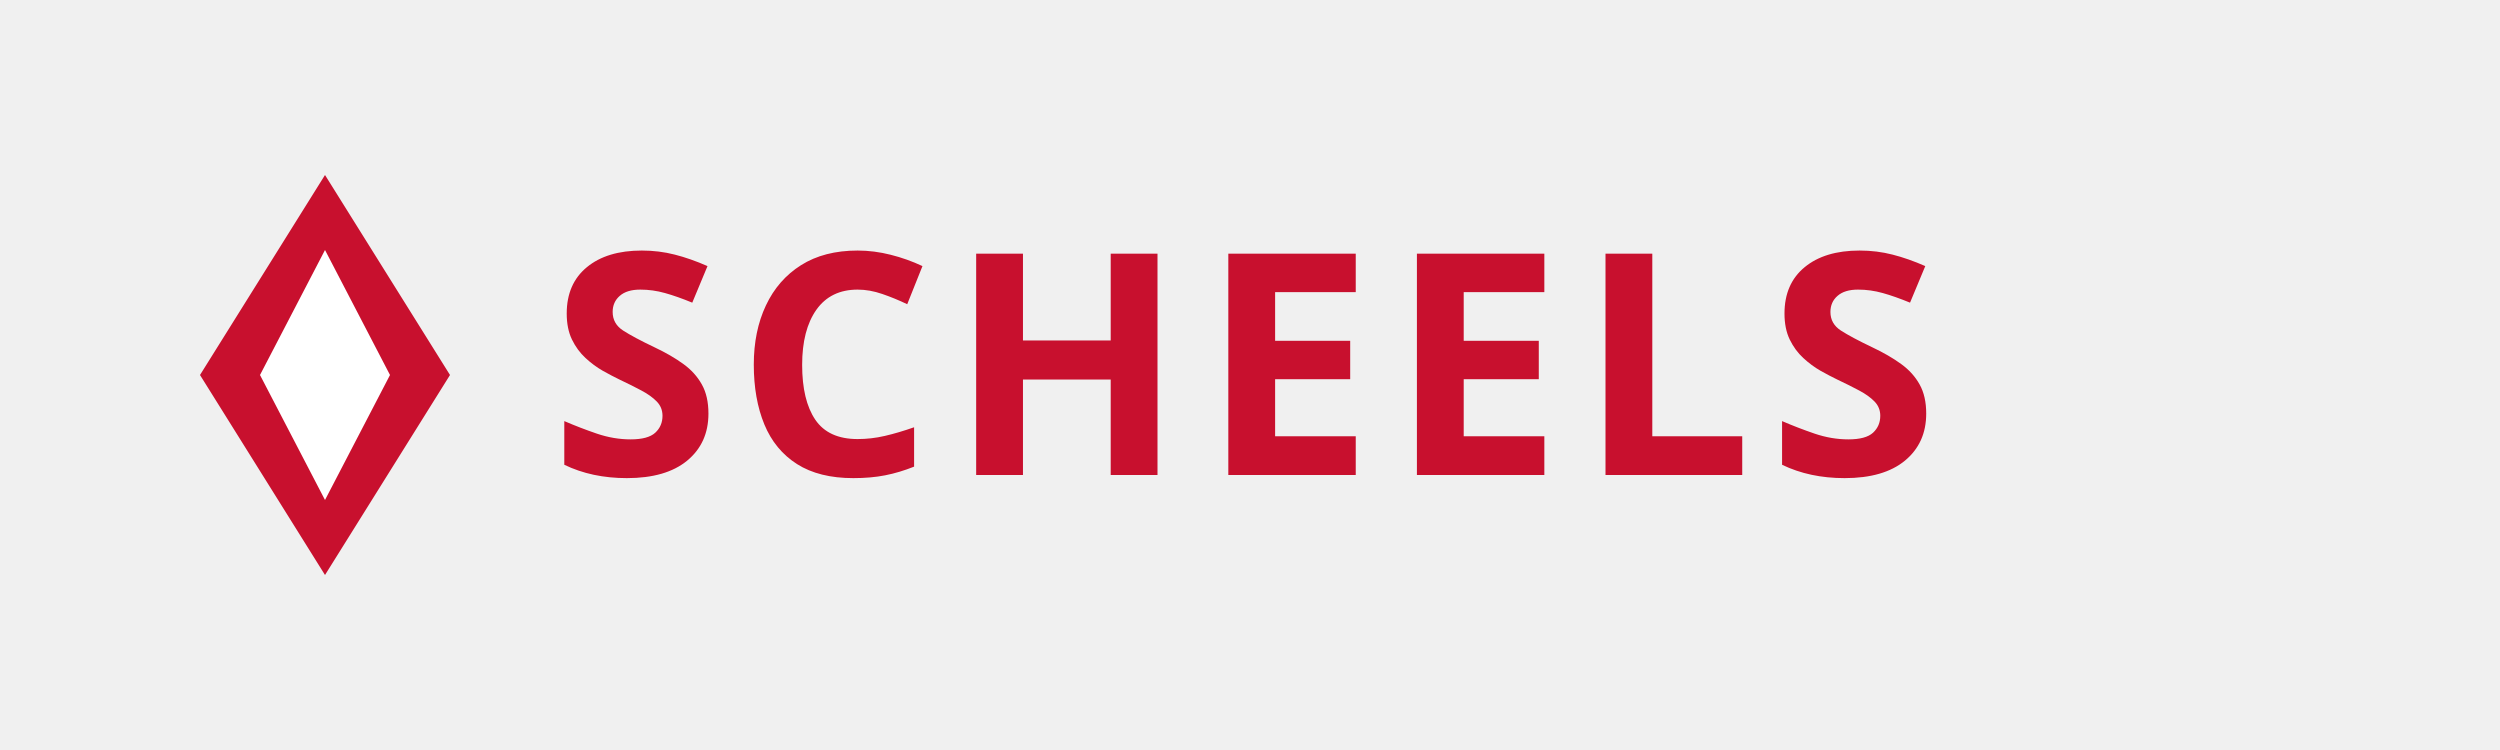
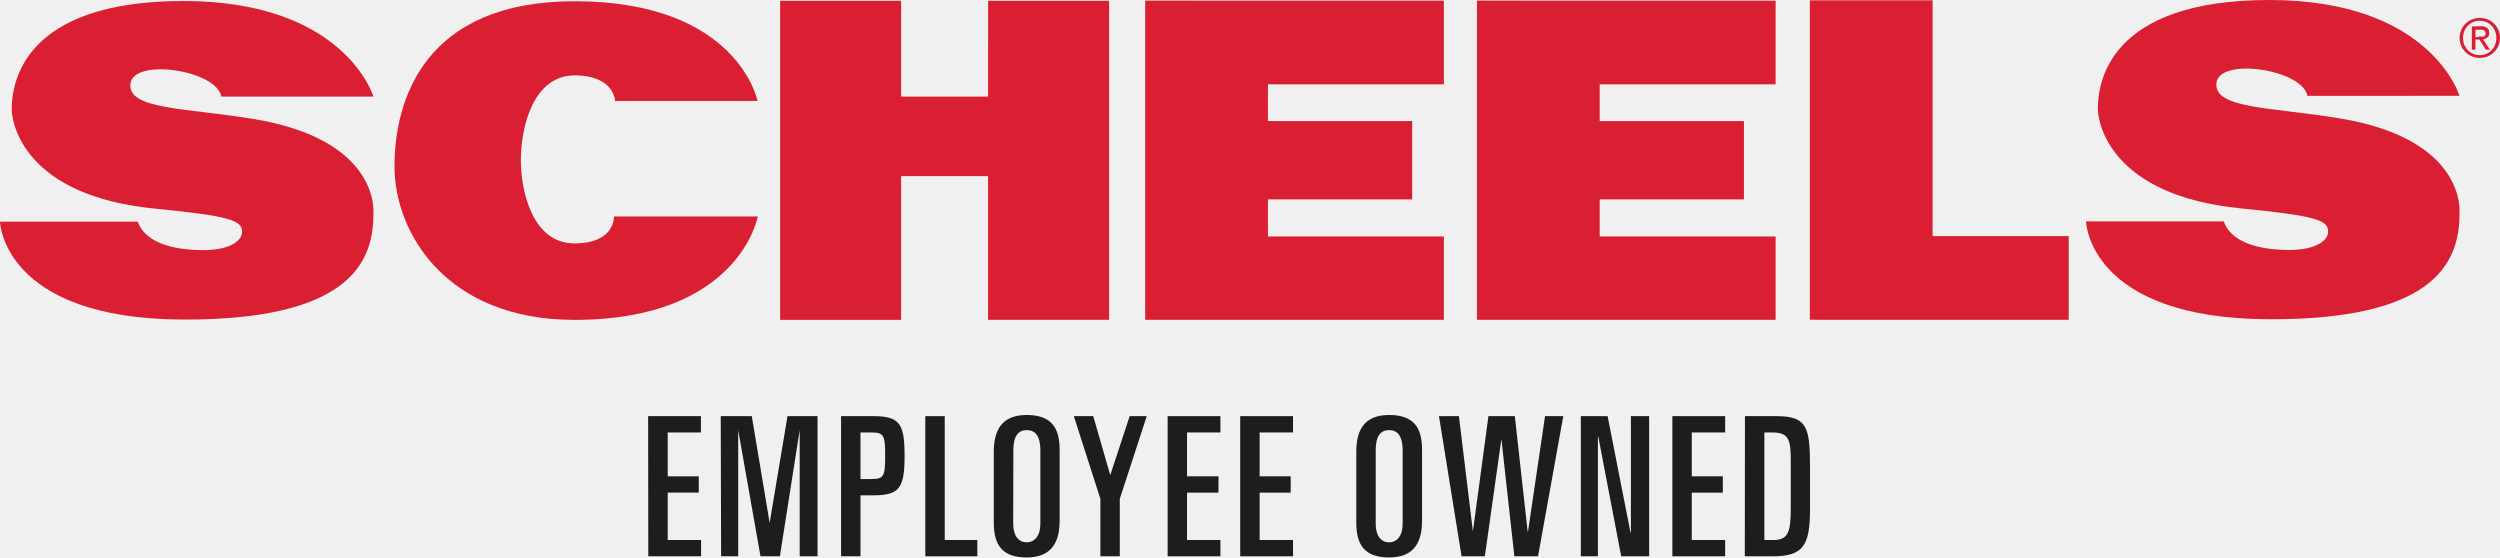
- <svg xmlns="http://www.w3.org/2000/svg" viewBox="0 0 500 150" width="500" height="150">
-   <rect width="500" height="150" fill="transparent" />
-   <g transform="translate(25, 25)">
-     <path d="M 40 10 L 65 50 L 40 90 L 15 50 Z" fill="#C8102E" />
-     <path d="M 40 25 L 53 50 L 40 75 L 27 50 Z" fill="#FFFFFF" />
-     <text x="85" y="70" font-family="'Arial Black', 'Impact', sans-serif" font-weight="900" font-size="62" fill="#C8102E" letter-spacing="3">SCHEELS</text>
+ <svg xmlns="http://www.w3.org/2000/svg" viewBox="0 0 322 71.8">
+   <defs>
+     <style>.cls-1{fill:#da1f33;}.cls-2{fill:#1c1d1d;}</style>
+   </defs>
+   <g id="Layer_2" data-name="Layer 2">
+     <g id="Layer_1-2" data-name="Layer 1">
+       <path class="cls-1" d="M48.1,12.44S44.45.13,23.63.13,1.52,10.84,1.51,14.06c0,1.8,1.59,11.16,18.44,12.81,9.66.95,11.25,1.51,11.23,3,0,1.11-1.5,2.31-4.87,2.35-3,0-7.43-.52-8.57-3.67H0S.32,41.09,23.61,41.16c20.75.05,24.53-6.92,24.48-13.6,0,0,1.1-9.52-15.46-12.24-8.83-1.45-16.21-1.2-15.83-4.54S27.88,9,28.51,12.44Z" />
+       <path class="cls-1" d="M79.22,13H97.57S95.05.16,74,.16C54.61.16,50.81,12.93,50.81,21.44S57.46,41.21,74,41.2c21.21,0,23.61-13.3,23.6-13.32H79.08s.19,3.47-5.11,3.47-6.89-6.56-6.88-10.73C67.1,16,68.85,9.71,74,9.71S79.22,13,79.22,13Z" />
+       <polygon class="cls-1" points="127.26 12.44 116.06 12.44 116.06 0.1 100.48 0.1 100.48 41.2 116.06 41.2 116.06 22.69 127.26 22.69 127.26 41.19 142.85 41.19 142.85 0.1 127.27 0.1 127.26 12.44" />
+       <polygon class="cls-1" points="185.97 10.86 185.97 0.09 147.5 0.08 147.5 41.19 185.97 41.19 185.97 30.46 163.31 30.46 163.31 25.68 181.89 25.68 181.89 15.59 163.31 15.59 163.31 10.86 185.97 10.86 185.97 10.86" />
+       <polygon class="cls-1" points="248.92 0.06 248.92 0.04 233.11 0.04 233.11 41.18 233.97 41.18 233.97 41.19 266.45 41.19 266.45 30.41 248.92 30.41 248.92 0.06 248.92 0.06" />
+       <path class="cls-1" d="M319.34,4.71h.3a.71.71,0,0,0,.26,0,.52.52,0,0,0,.18-.15.55.55,0,0,0,.06-.28.43.43,0,0,0-.06-.24.4.4,0,0,0-.15-.14,1.14,1.14,0,0,0-.22-.07h-.87v1Zm.21-1.33a1.25,1.25,0,0,1,.8.21.77.77,0,0,1,.26.65.7.7,0,0,1-.23.59,1,1,0,0,1-.56.22l.87,1.35h-.51l-.83-1.31h-.51V6.4h-.47v-3ZM317.4,5.76a2.13,2.13,0,0,0,.46.7,2,2,0,0,0,.68.47,2.15,2.15,0,0,0,.85.17,2.22,2.22,0,0,0,.85-.17,2,2,0,0,0,.67-.47,2.13,2.13,0,0,0,.46-.7,2.3,2.3,0,0,0,.16-.88,2.28,2.28,0,0,0-.16-.87,2.24,2.24,0,0,0-.46-.7,2.1,2.1,0,0,0-.67-.46,2.22,2.22,0,0,0-.85-.17,2.14,2.14,0,0,0-1.53.63,2.24,2.24,0,0,0-.46.7,2.47,2.47,0,0,0,0,1.75ZM317,3.86a2.77,2.77,0,0,1,.56-.82,2.63,2.63,0,0,1,.84-.54,2.67,2.67,0,0,1,1-.2,2.64,2.64,0,0,1,1,.2,2.53,2.53,0,0,1,1.39,1.36,2.48,2.48,0,0,1,.21,1,2.59,2.59,0,0,1-.77,1.86,2.46,2.46,0,0,1-.83.55,2.63,2.63,0,0,1-1,.19,2.67,2.67,0,0,1-1-.19,2.5,2.5,0,0,1-.84-.55,2.77,2.77,0,0,1-.56-.82,2.58,2.58,0,0,1-.21-1,2.48,2.48,0,0,1,.21-1Z" />
+       <polygon class="cls-1" points="228.7 10.86 228.7 0.09 190.23 0.08 190.23 41.19 228.7 41.19 228.7 30.46 206.04 30.46 206.04 25.68 224.62 25.68 224.62 15.59 206.04 15.59 206.04 10.86 228.7 10.86 228.7 10.86" />
+       <path class="cls-1" d="M316.78,12.34S313.13,0,292.31,0s-22.1,10.73-22.11,14c0,1.8,1.59,11.18,18.43,12.84,9.66.95,11.25,1.51,11.23,3,0,1.12-1.5,2.31-4.86,2.36-3,0-7.44-.52-8.58-3.68H268.68s.32,12.54,23.61,12.6c20.75.06,24.54-6.93,24.49-13.62,0,0,1.09-9.54-15.46-12.26-8.84-1.46-16.22-1.21-15.84-4.56s11.08-1.75,11.71,1.67Z" />
+       <path class="cls-2" d="M83.48,53.6h6.8v2.1H86v5.65h4v2.1H86v6.1h4.3v2.1h-6.8Z" />
+       <path class="cls-2" d="M92.83,53.6h4l2.3,13.75h0l2.3-13.75h3.87V71.65H103V55.4h0l-2.55,16.25h-2.5L95.08,55.4h0V71.65h-2.2Z" />
+       <path class="cls-2" d="M108.33,53.6h4.13c3.4,0,4.05.93,4.05,5.1s-.65,5.1-4.05,5.1h-1.63v7.85h-2.5Zm2.5,8.1h1.3c1.7,0,1.88-.28,1.88-3s-.18-3-1.88-3h-1.3Z" />
+       <path class="cls-2" d="M119.18,53.6h2.5V69.55h4.2v2.1h-6.7Z" />
+       <path class="cls-2" d="M128,58.2c0-2.52.83-4.75,4.23-4.75,3.22,0,4.25,1.68,4.25,4.48v9.12c0,2.52-.83,4.75-4.25,4.75-3.2,0-4.23-1.68-4.23-4.48Zm2.5,9.27c0,1.55.7,2.38,1.73,2.38S134,69,134,67.47V58c0-1.77-.6-2.6-1.75-2.6s-1.73.83-1.73,2.6Z" />
+       <path class="cls-2" d="M138.31,53.6h2.5L143,61.2H143l2.5-7.6h2.2l-3.47,10.65v7.4h-2.5v-7.4Z" />
+       <path class="cls-2" d="M150.39,53.6h6.8v2.1h-4.3v5.65h4.05v2.1h-4.05v6.1h4.3v2.1h-6.8Z" />
+       <path class="cls-2" d="M159.74,53.6h6.8v2.1h-4.3v5.65h4v2.1h-4v6.1h4.3v2.1h-6.8Z" />
+       <path class="cls-2" d="M174.69,58.2c0-2.52.82-4.75,4.22-4.75,3.23,0,4.25,1.68,4.25,4.48v9.12c0,2.52-.82,4.75-4.25,4.75-3.2,0-4.22-1.68-4.22-4.48Zm2.5,9.27c0,1.55.7,2.38,1.72,2.38s1.75-.83,1.75-2.38V58c0-1.77-.6-2.6-1.75-2.6s-1.72.83-1.72,2.6Z" />
+       <path class="cls-2" d="M185.34,53.6h2.57l1.8,14.85h0l2-14.85h3.4l1.65,14.85h.05L199,53.6h2.35l-3.25,18.05h-3.05l-1.67-15.1h0l-2.13,15.1h-3Z" />
+       <path class="cls-2" d="M203.61,53.6h3.45l2.95,15h.05v-15h2.35V71.65h-3.6l-2.95-15.4h-.05v15.4h-2.2Z" />
+       <path class="cls-2" d="M215.4,53.6h6.8v2.1h-4.3v5.65h4v2.1h-4v6.1h4.3v2.1h-6.8Z" />
+       <path class="cls-2" d="M224.75,53.6h4c4,0,4.38,1.35,4.38,6.6v5.37c0,4.63-.83,6.08-4.78,6.08h-3.62Zm2.5,15.95h1.2c1.85,0,2.2-1,2.2-4.08V59.28c0-2.68-.28-3.58-2.4-3.58h-1Z" />
+     </g>
  </g>
</svg>
